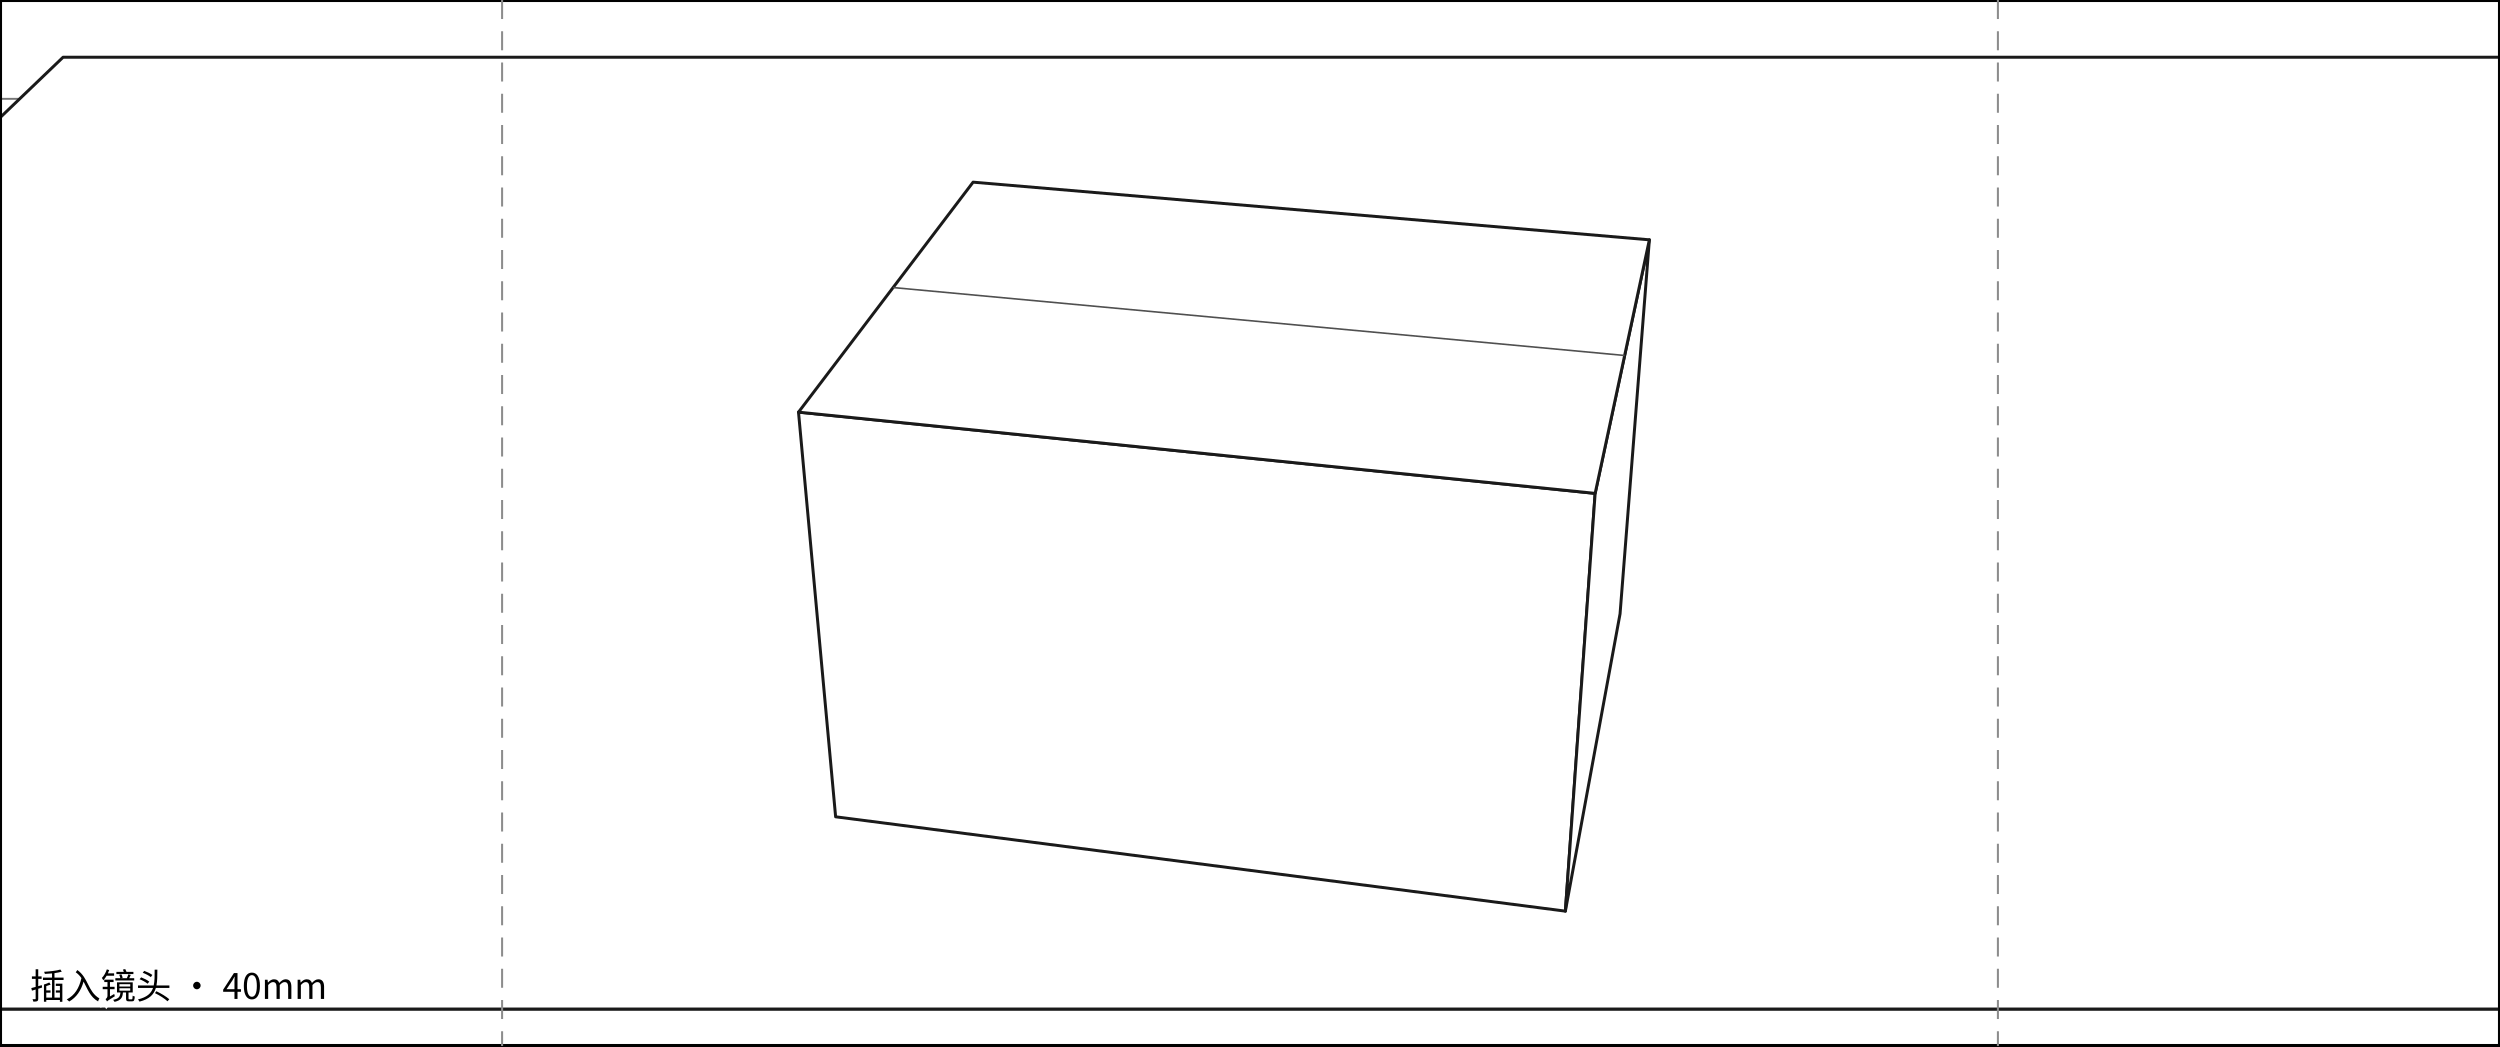
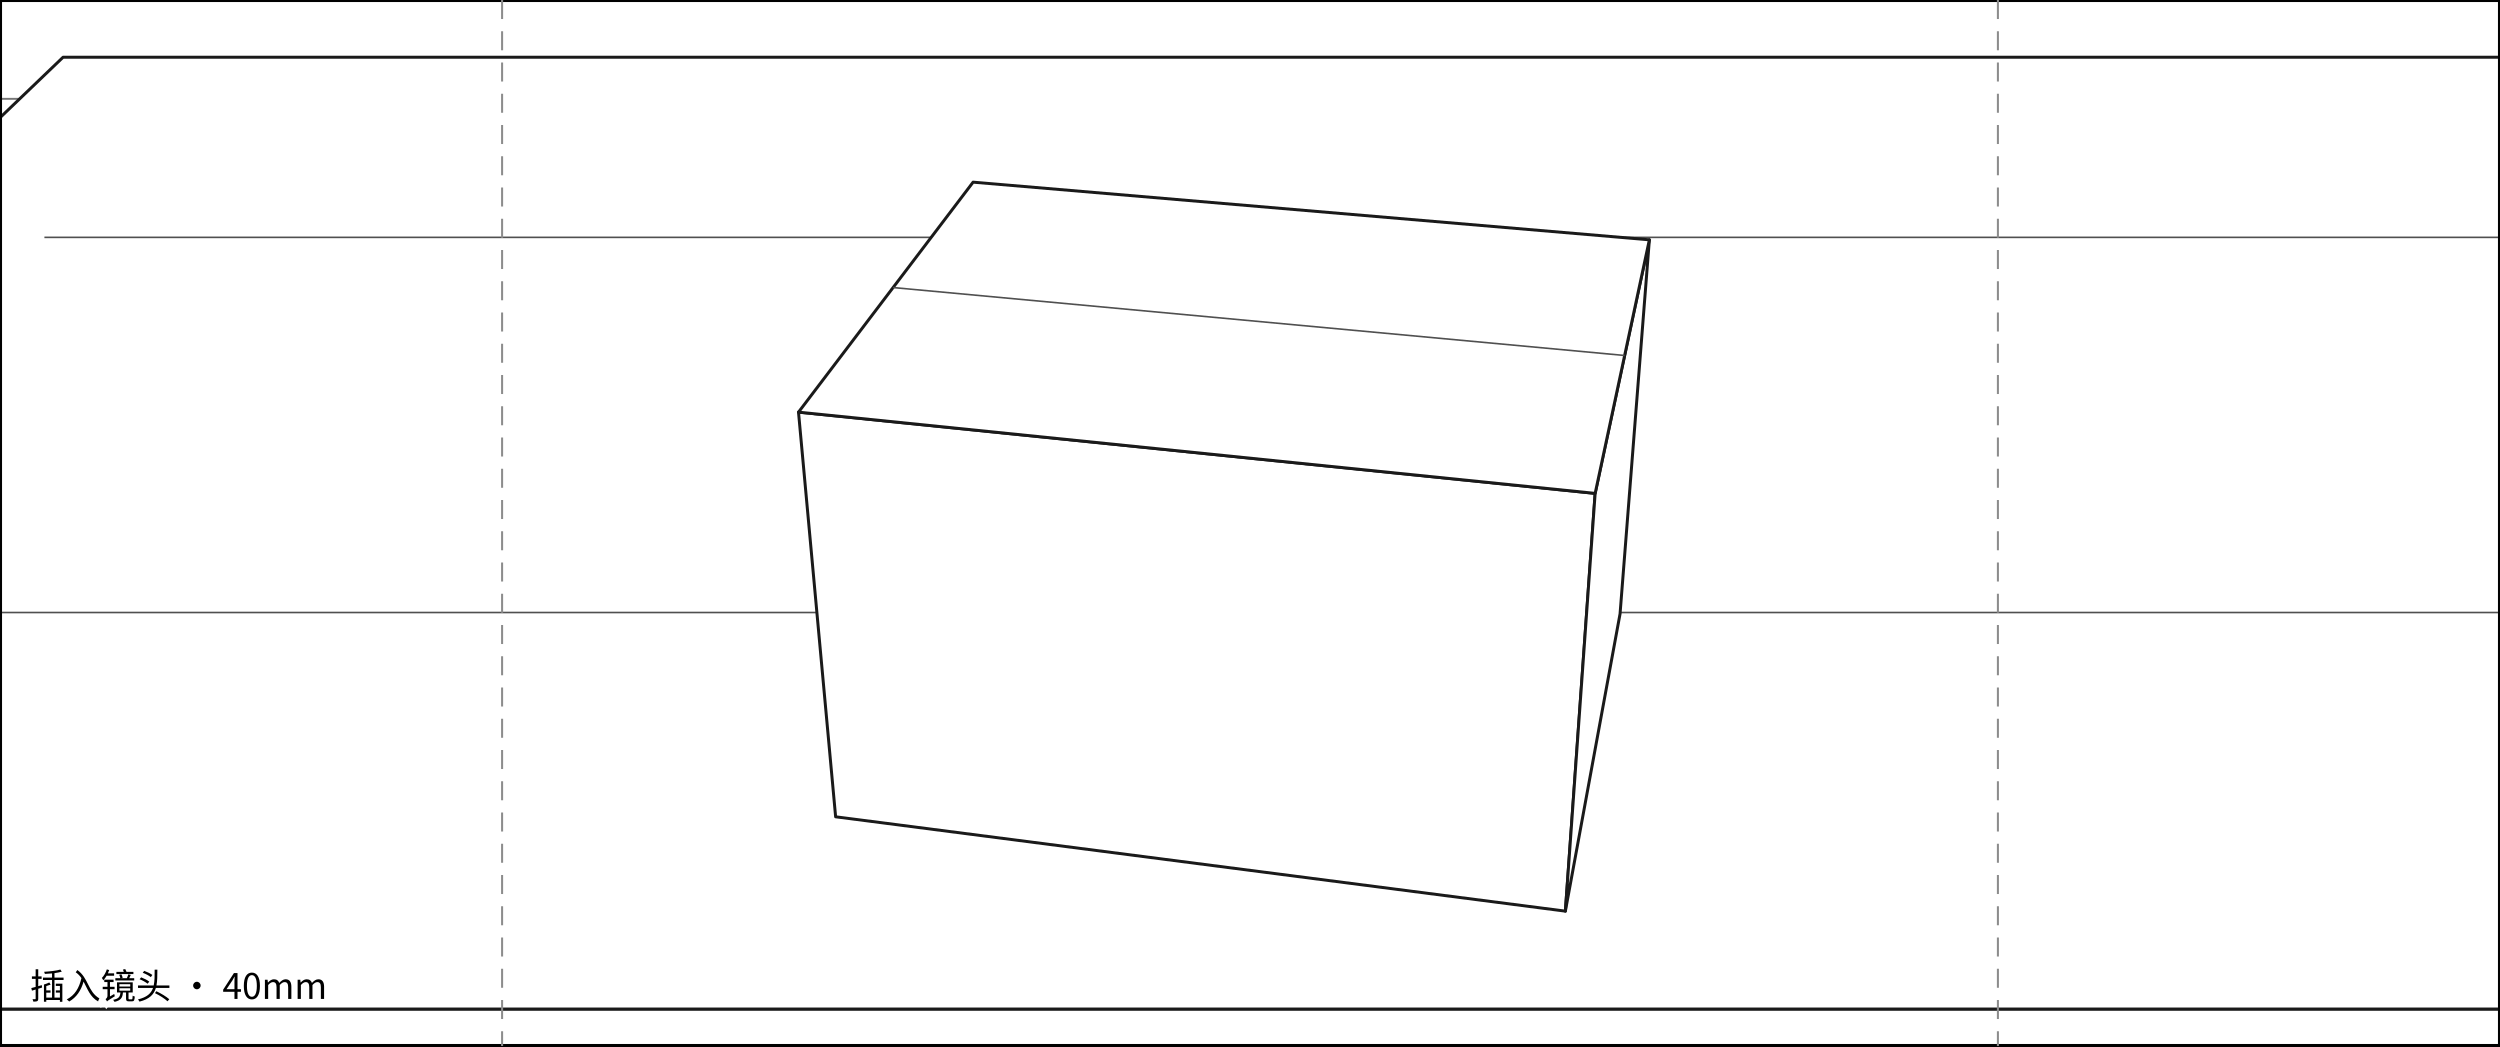
<svg xmlns="http://www.w3.org/2000/svg" viewBox="0 0 1840 769.87" width="1840" height="769.87">
  <defs>
    <clipPath id="s11e99yugb37">
      <rect x="0" y="0" width="1840" height="769.87" />
    </clipPath>
  </defs>
  <rect x="0" y="0" width="1840" height="769.87" fill="#ffffff" />
  <g clip-path="url(#s11e99yugb37)">
    <g data-layer="ground">
      <path d="M-70635.56 29650.62L-1120.38 72.74M-60413.33 29650.62L-828.89 72.74M-50191.11 29650.62L-537.41 72.74M-39968.89 29650.62L-245.93 72.74M-29746.67 29650.62L45.55 72.74M-19524.44 29650.62L337.04 72.74M-9302.22 29650.62L628.52 72.74M920 29650.62L920 72.74M11142.22 29650.62L1211.48 72.74M21364.44 29650.62L1502.96 72.74M31586.67 29650.62L1794.45 72.74M41808.89 29650.62L2085.93 72.74M52031.11 29650.62L2377.41 72.74M62253.33 29650.62L2668.89 72.74M72475.56 29650.62L2960.38 72.74M-32858.54 13576.95L34698.54 13576.95M-10176.47 3926L12016.47 3926M-5718.65 2029.25L7558.65 2029.25M-3816.03 1219.71L5656.03 1219.71M-2761.05 770.83L4601.05 770.83M-2090.46 485.49L3930.46 485.49M-1626.54 288.1L3466.54 288.1M-1286.51 143.43L3126.51 143.43" fill="none" stroke="#d6d6d6" stroke-width="1" />
      <path d="M-920 -795.42L2760 -795.42" fill="none" stroke="#8c8c8c" stroke-width="1.6" />
    </g>
    <g data-prop="env-wall-back" data-kind="wall">
      <path d="M-1236.97 72.74L3076.97 72.74L4689.07 -2807.16L-2849.07 -2807.16Z" fill="#ffffff" stroke="#767676" stroke-width="1.4" stroke-linejoin="round" />
    </g>
    <g data-prop="env-wall-left" data-kind="wall">
      <path d="M-70635.56 29650.62L-1120.35 72.73L-2645.26 -2807.12L-70635.56 -41170.6Z" fill="#ffffff" stroke="#767676" stroke-width="1.4" stroke-linejoin="round" />
    </g>
    <g data-prop="env-wall-right" data-kind="wall">
      <path d="M2960.35 72.73L72475.56 29650.62L72475.56 -41170.6L4485.26 -2807.12Z" fill="#ffffff" stroke="#767676" stroke-width="1.4" stroke-linejoin="round" />
    </g>
    <g data-prop="p-table-0" data-kind="table">
      <path d="M238.1 883.07L294.46 883.07L144.9 155.54L75.07 155.54Z" fill="#ffffff" stroke="#1a1a1a" stroke-width="2.2" stroke-linejoin="round" />
      <path d="M294.46 883.07L309.04 843.93L167.17 128.22L144.9 155.54Z" fill="#ffffff" stroke="#1a1a1a" stroke-width="2.2" stroke-linejoin="round" />
      <path d="M75.07 155.54L144.9 155.54L167.17 128.22L99.35 128.22Z" fill="#ffffff" stroke="#1a1a1a" stroke-width="2.2" stroke-linejoin="round" />
      <path d="M1658.25 883.07L1714.61 883.07L1904.59 155.54L1834.76 155.54Z" fill="#ffffff" stroke="#1a1a1a" stroke-width="2.2" stroke-linejoin="round" />
      <path d="M1658.25 883.07L1834.76 155.54L1808.48 128.22L1641.04 843.93Z" fill="#ffffff" stroke="#1a1a1a" stroke-width="2.2" stroke-linejoin="round" />
      <path d="M1834.76 155.54L1904.59 155.54L1876.3 128.22L1808.48 128.22Z" fill="#ffffff" stroke="#1a1a1a" stroke-width="2.2" stroke-linejoin="round" />
      <path d="M-637.26 835.93L2716.84 835.93L2771.07 742.67L-684.26 742.67Z" fill="#ffffff" stroke="#1a1a1a" stroke-width="2.2" stroke-linejoin="round" />
      <path d="M-684.26 742.67L2771.07 742.67L1928 42.14L46.4 42.14Z" fill="#ffffff" stroke="#1a1a1a" stroke-width="2.2" stroke-linejoin="round" />
+       <path d="M-219.87 450.81L2259.85 450.81M32.68 174.7L1962.99 174.7" fill="none" stroke="#505050" stroke-width="1.2" />
      <path d="M-75.63 1655.32L6.66 1655.32L-351.59 764.68L-466.15 764.68Z" fill="#ffffff" stroke="#1a1a1a" stroke-width="2.2" stroke-linejoin="round" />
      <path d="M6.66 1655.32L37.42 1572.78L-292.74 692.48L-351.59 764.68Z" fill="#ffffff" stroke="#1a1a1a" stroke-width="2.2" stroke-linejoin="round" />
      <path d="M-466.15 764.68L-351.59 764.68L-292.74 692.48L-402 692.48Z" fill="#ffffff" stroke="#1a1a1a" stroke-width="2.2" stroke-linejoin="round" />
      <path d="M1997.91 1655.32L2080.19 1655.32L2535.26 764.68L2420.71 764.68Z" fill="#ffffff" stroke="#1a1a1a" stroke-width="2.2" stroke-linejoin="round" />
      <path d="M1997.91 1655.32L2420.71 764.68L2351.25 692.48L1961.61 1572.78Z" fill="#ffffff" stroke="#1a1a1a" stroke-width="2.2" stroke-linejoin="round" />
      <path d="M2420.71 764.68L2535.26 764.68L2460.51 692.48L2351.25 692.48Z" fill="#ffffff" stroke="#1a1a1a" stroke-width="2.2" stroke-linejoin="round" />
    </g>
    <g data-prop="p-box-0" data-kind="box">
      <path d="M615.02 601.16L1152.11 670.6L1174.03 363.13L587.7 303.34Z" fill="#ffffff" stroke="#1a1a1a" stroke-width="2.2" stroke-linejoin="round" />
      <path d="M1152.11 670.6L1192.36 451.78L1213.94 176.5L1174.03 363.13Z" fill="#ffffff" stroke="#1a1a1a" stroke-width="2.2" stroke-linejoin="round" />
      <path d="M587.7 303.34L1174.03 363.13L1213.94 176.5L716.2 134.07Z" fill="#ffffff" stroke="#1a1a1a" stroke-width="2.2" stroke-linejoin="round" />
      <path d="M657.31 211.64L1195.73 261.64" fill="none" stroke="#505050" stroke-width="1.2" />
    </g>
  </g>
  <rect x="0" y="0" width="1840" height="769.87" fill="none" stroke="#000000" stroke-width="3" />
  <g data-layer="overlay" transform="translate(0 0)">
    <path d="M369.54 0L369.54 769.87M1470.46 0L1470.46 769.87" fill="none" stroke="#8c8c8c" stroke-width="1.5" stroke-dasharray="14 9" data-guide="1.43" />
    <text x="22.08" y="735.23" font-family="PingFang SC, Hiragino Sans GB, Noto Sans CJK SC, Microsoft YaHei, sans-serif" font-size="26" fill="#000000" stroke="#ffffff" stroke-width="6" paint-order="stroke" data-label="l-shot">插入镜头 · 40mm</text>
  </g>
</svg>
